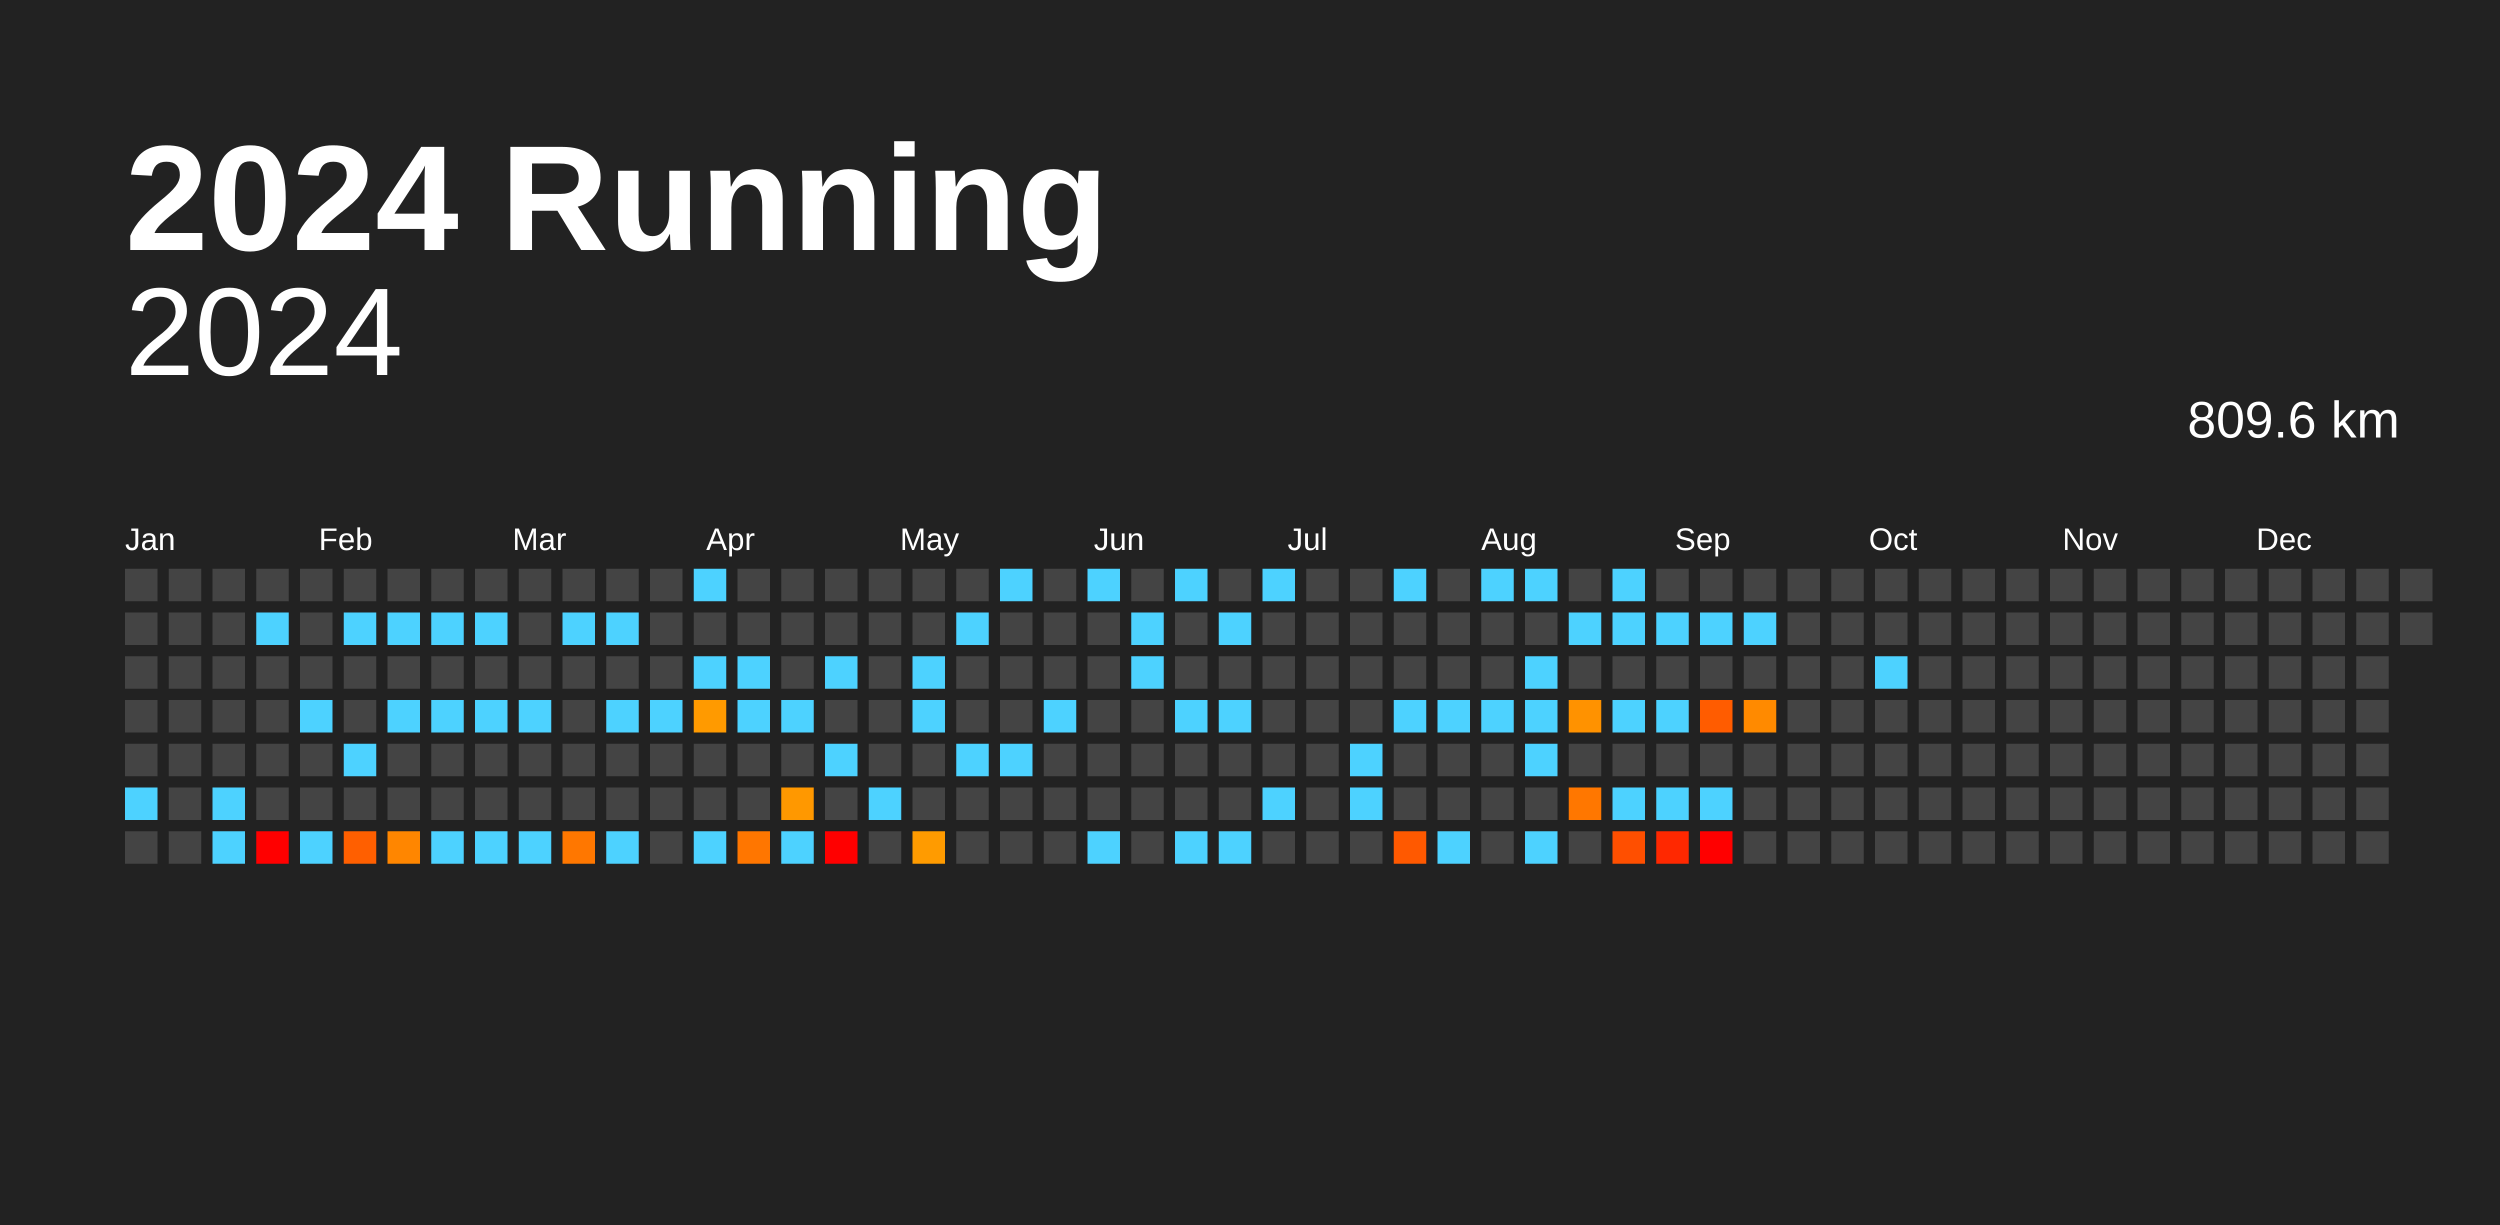
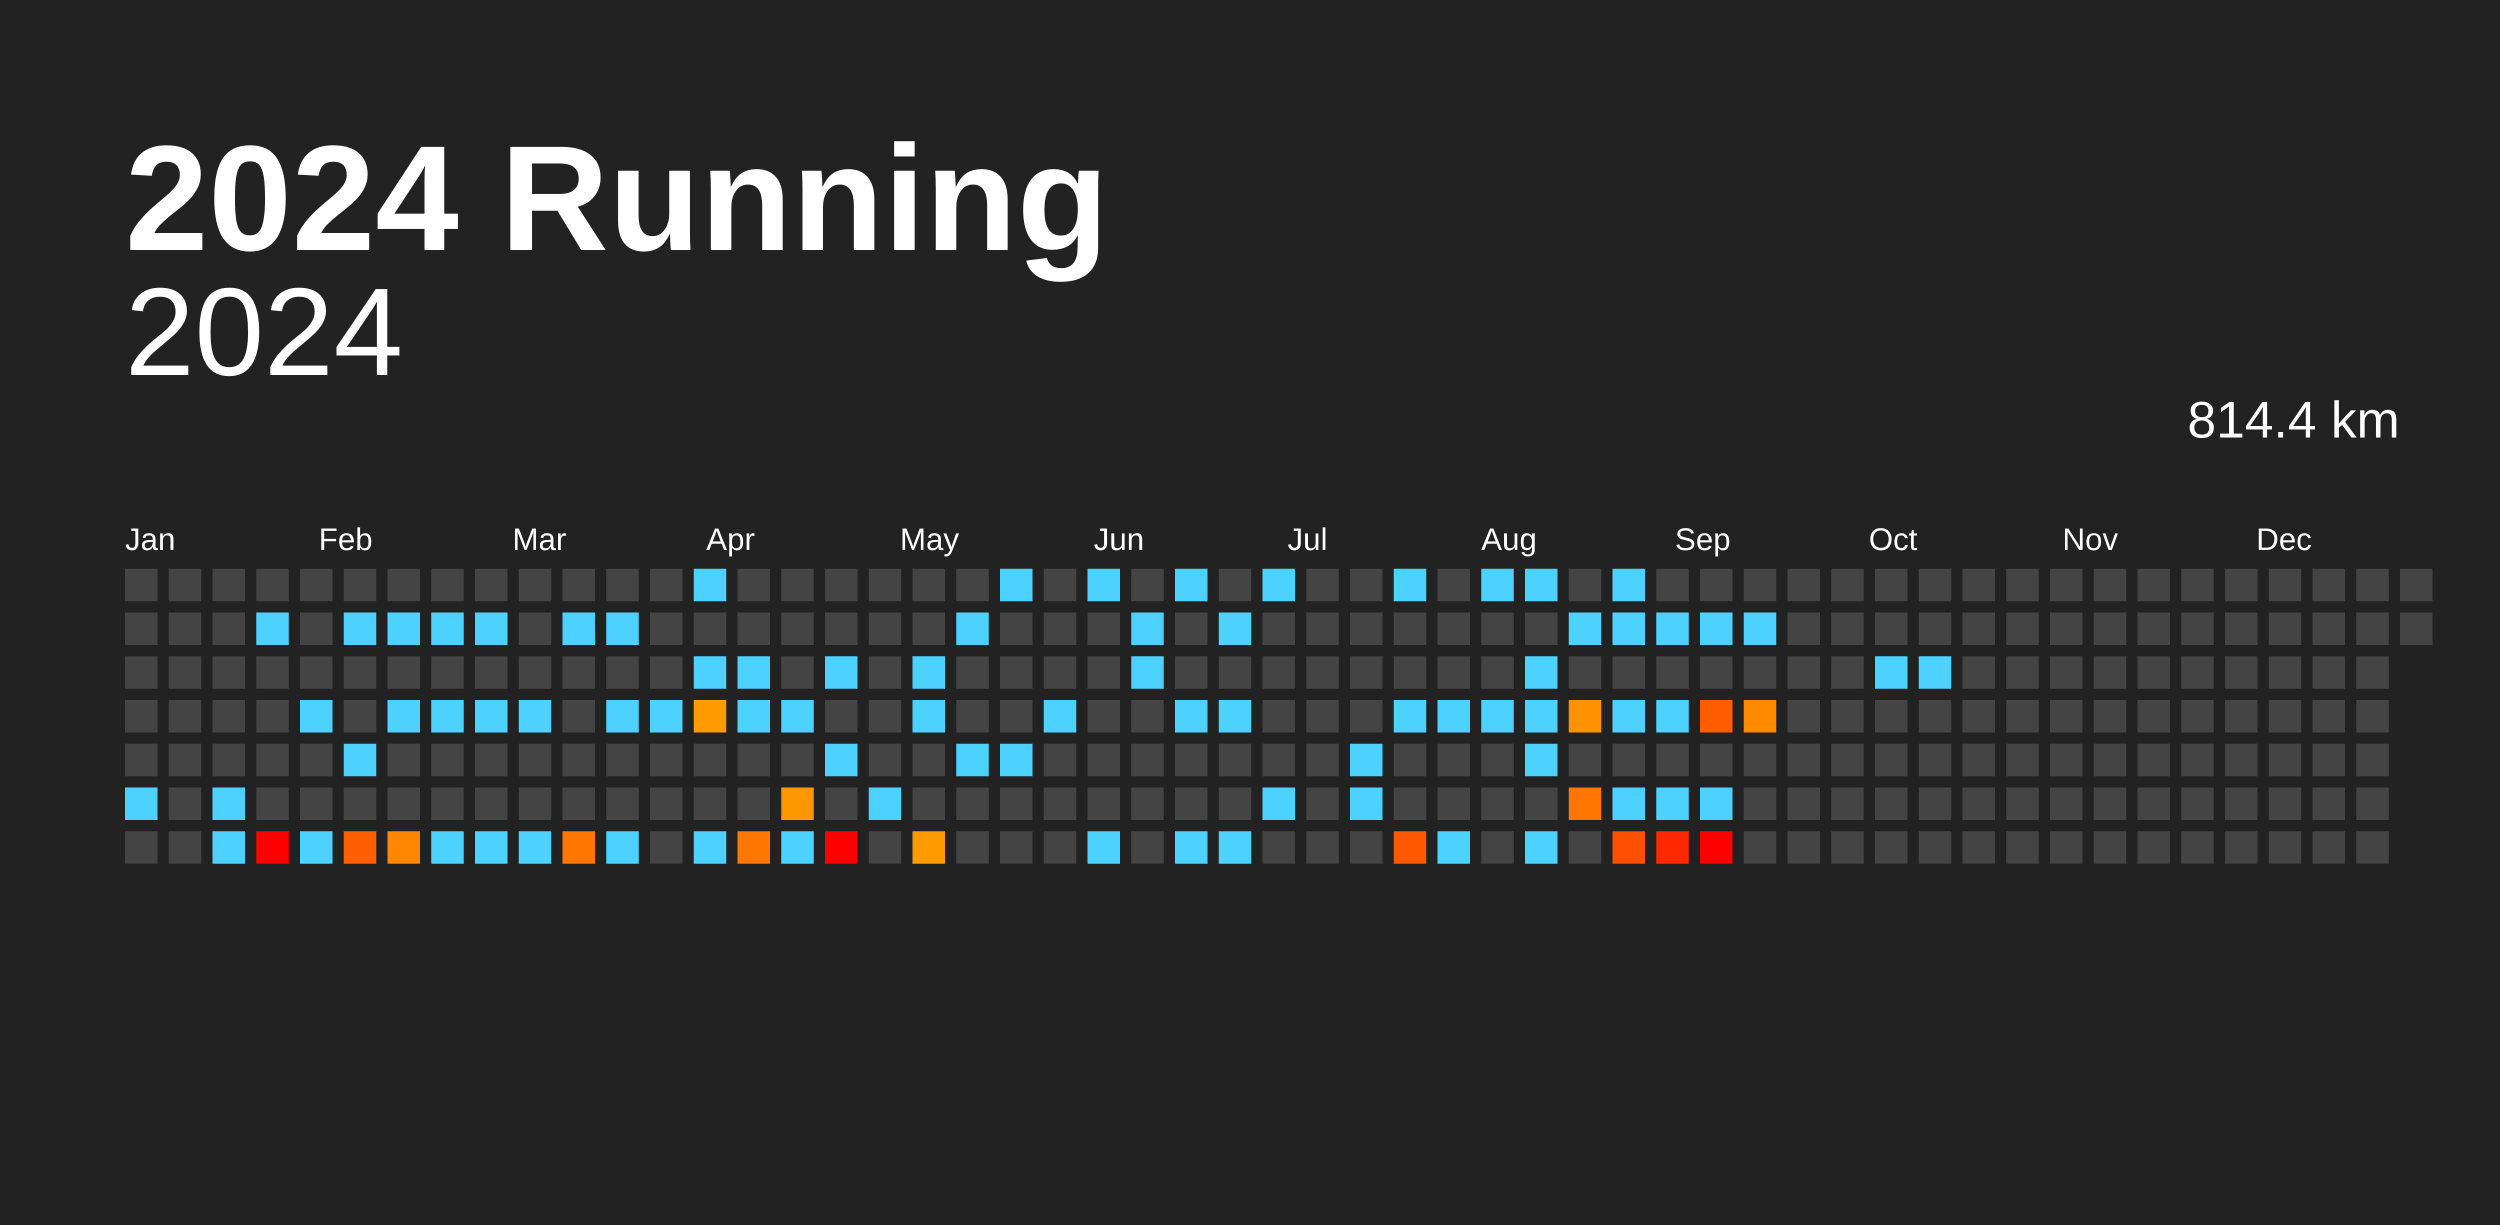
<svg xmlns="http://www.w3.org/2000/svg" baseProfile="full" height="98mm" version="1.1" viewBox="0,0,200,98" width="200mm">
  <defs />
  <rect fill="#222222" height="98" width="200" x="0" y="0" />
  <text fill="#FFFFFF" style="font-size:12px; font-family:Arial; font-weight:bold;" x="10" y="20">2024 Running</text>
  <text alignment-baseline="hanging" fill="#FFFFFF" style="font-size:10.0px; font-family:Arial;" x="10" y="30">2024</text>
-   <text alignment-baseline="hanging" fill="#FFFFFF" style="font-size:4.125px; font-family:Arial;" x="175" y="35">809.6 km</text>
+   <text alignment-baseline="hanging" fill="#FFFFFF" style="font-size:4.125px; font-family:Arial;" x="175" y="35">814.4 km</text>
  <text fill="#FFFFFF" style="font-size:2.5px; font-family:Arial" x="10.0" y="44">Jan</text>
  <text fill="#FFFFFF" style="font-size:2.5px; font-family:Arial" x="25.5" y="44">Feb</text>
  <text fill="#FFFFFF" style="font-size:2.5px; font-family:Arial" x="41.0" y="44">Mar</text>
  <text fill="#FFFFFF" style="font-size:2.5px; font-family:Arial" x="56.5" y="44">Apr</text>
  <text fill="#FFFFFF" style="font-size:2.5px; font-family:Arial" x="72.0" y="44">May</text>
  <text fill="#FFFFFF" style="font-size:2.5px; font-family:Arial" x="87.5" y="44">Jun</text>
  <text fill="#FFFFFF" style="font-size:2.5px; font-family:Arial" x="103.0" y="44">Jul</text>
  <text fill="#FFFFFF" style="font-size:2.5px; font-family:Arial" x="118.5" y="44">Aug</text>
  <text fill="#FFFFFF" style="font-size:2.5px; font-family:Arial" x="134.0" y="44">Sep</text>
  <text fill="#FFFFFF" style="font-size:2.5px; font-family:Arial" x="149.5" y="44">Oct</text>
  <text fill="#FFFFFF" style="font-size:2.5px; font-family:Arial" x="165.0" y="44">Nov</text>
  <text fill="#FFFFFF" style="font-size:2.5px; font-family:Arial" x="180.5" y="44">Dec</text>
  <rect fill="#444444" height="2.6" width="2.6" x="10.0" y="45.5" />
  <rect fill="#444444" height="2.6" width="2.6" x="10.0" y="49.0" />
  <rect fill="#444444" height="2.6" width="2.6" x="10.0" y="52.5" />
  <rect fill="#444444" height="2.6" width="2.6" x="10.0" y="56.0" />
  <rect fill="#444444" height="2.6" width="2.6" x="10.0" y="59.5" />
  <rect fill="#4dd2ff" height="2.6" width="2.6" x="10.0" y="63.0" />
  <rect fill="#444444" height="2.6" width="2.6" x="10.0" y="66.5" />
  <rect fill="#444444" height="2.6" width="2.6" x="13.5" y="45.5" />
  <rect fill="#444444" height="2.6" width="2.6" x="13.5" y="49.0" />
  <rect fill="#444444" height="2.6" width="2.6" x="13.5" y="52.5" />
  <rect fill="#444444" height="2.6" width="2.6" x="13.5" y="56.0" />
  <rect fill="#444444" height="2.6" width="2.6" x="13.5" y="59.5" />
  <rect fill="#444444" height="2.6" width="2.6" x="13.5" y="63.0" />
  <rect fill="#444444" height="2.6" width="2.6" x="13.5" y="66.5" />
  <rect fill="#444444" height="2.6" width="2.6" x="17.0" y="45.5" />
  <rect fill="#444444" height="2.6" width="2.6" x="17.0" y="49.0" />
  <rect fill="#444444" height="2.6" width="2.6" x="17.0" y="52.5" />
  <rect fill="#444444" height="2.6" width="2.6" x="17.0" y="56.0" />
  <rect fill="#444444" height="2.6" width="2.6" x="17.0" y="59.5" />
  <rect fill="#4dd2ff" height="2.6" width="2.6" x="17.0" y="63.0" />
  <rect fill="#4dd2ff" height="2.6" width="2.6" x="17.0" y="66.5" />
  <rect fill="#444444" height="2.6" width="2.6" x="20.5" y="45.5" />
  <rect fill="#4dd2ff" height="2.6" width="2.6" x="20.5" y="49.0" />
  <rect fill="#444444" height="2.6" width="2.6" x="20.5" y="52.5" />
  <rect fill="#444444" height="2.6" width="2.6" x="20.5" y="56.0" />
  <rect fill="#444444" height="2.6" width="2.6" x="20.5" y="59.5" />
  <rect fill="#444444" height="2.6" width="2.6" x="20.5" y="63.0" />
  <rect fill="red" height="2.6" width="2.6" x="20.5" y="66.5" />
  <rect fill="#444444" height="2.6" width="2.6" x="24.0" y="45.5" />
  <rect fill="#444444" height="2.6" width="2.6" x="24.0" y="49.0" />
  <rect fill="#444444" height="2.6" width="2.6" x="24.0" y="52.5" />
  <rect fill="#4dd2ff" height="2.6" width="2.6" x="24.0" y="56.0" />
  <rect fill="#444444" height="2.6" width="2.6" x="24.0" y="59.5" />
  <rect fill="#444444" height="2.6" width="2.6" x="24.0" y="63.0" />
  <rect fill="#4dd2ff" height="2.6" width="2.6" x="24.0" y="66.5" />
  <rect fill="#444444" height="2.6" width="2.6" x="27.5" y="45.5" />
  <rect fill="#4dd2ff" height="2.6" width="2.6" x="27.5" y="49.0" />
  <rect fill="#444444" height="2.6" width="2.6" x="27.5" y="52.5" />
  <rect fill="#444444" height="2.6" width="2.6" x="27.5" y="56.0" />
  <rect fill="#4dd2ff" height="2.6" width="2.6" x="27.5" y="59.5" />
  <rect fill="#444444" height="2.6" width="2.6" x="27.5" y="63.0" />
  <rect fill="#ff5f00" height="2.6" width="2.6" x="27.5" y="66.5" />
  <rect fill="#444444" height="2.6" width="2.6" x="31.0" y="45.5" />
  <rect fill="#4dd2ff" height="2.6" width="2.6" x="31.0" y="49.0" />
  <rect fill="#444444" height="2.6" width="2.6" x="31.0" y="52.5" />
  <rect fill="#4dd2ff" height="2.6" width="2.6" x="31.0" y="56.0" />
  <rect fill="#444444" height="2.6" width="2.6" x="31.0" y="59.5" />
  <rect fill="#444444" height="2.6" width="2.6" x="31.0" y="63.0" />
  <rect fill="#ff8600" height="2.6" width="2.6" x="31.0" y="66.5" />
  <rect fill="#444444" height="2.6" width="2.6" x="34.5" y="45.5" />
  <rect fill="#4dd2ff" height="2.6" width="2.6" x="34.5" y="49.0" />
  <rect fill="#444444" height="2.6" width="2.6" x="34.5" y="52.5" />
  <rect fill="#4dd2ff" height="2.6" width="2.6" x="34.5" y="56.0" />
  <rect fill="#444444" height="2.6" width="2.6" x="34.5" y="59.5" />
  <rect fill="#444444" height="2.6" width="2.6" x="34.5" y="63.0" />
  <rect fill="#4dd2ff" height="2.6" width="2.6" x="34.5" y="66.5" />
  <rect fill="#444444" height="2.6" width="2.6" x="38.0" y="45.5" />
  <rect fill="#4dd2ff" height="2.6" width="2.6" x="38.0" y="49.0" />
  <rect fill="#444444" height="2.6" width="2.6" x="38.0" y="52.5" />
  <rect fill="#4dd2ff" height="2.6" width="2.6" x="38.0" y="56.0" />
  <rect fill="#444444" height="2.6" width="2.6" x="38.0" y="59.5" />
  <rect fill="#444444" height="2.6" width="2.6" x="38.0" y="63.0" />
  <rect fill="#4dd2ff" height="2.6" width="2.6" x="38.0" y="66.5" />
  <rect fill="#444444" height="2.6" width="2.6" x="41.5" y="45.5" />
  <rect fill="#444444" height="2.6" width="2.6" x="41.5" y="49.0" />
  <rect fill="#444444" height="2.6" width="2.6" x="41.5" y="52.5" />
  <rect fill="#4dd2ff" height="2.6" width="2.6" x="41.5" y="56.0" />
  <rect fill="#444444" height="2.6" width="2.6" x="41.5" y="59.5" />
  <rect fill="#444444" height="2.6" width="2.6" x="41.5" y="63.0" />
  <rect fill="#4dd2ff" height="2.6" width="2.6" x="41.5" y="66.5" />
  <rect fill="#444444" height="2.6" width="2.6" x="45.0" y="45.5" />
  <rect fill="#4dd2ff" height="2.6" width="2.6" x="45.0" y="49.0" />
  <rect fill="#444444" height="2.6" width="2.6" x="45.0" y="52.5" />
  <rect fill="#444444" height="2.6" width="2.6" x="45.0" y="56.0" />
  <rect fill="#444444" height="2.6" width="2.6" x="45.0" y="59.5" />
  <rect fill="#444444" height="2.6" width="2.6" x="45.0" y="63.0" />
  <rect fill="#ff7700" height="2.6" width="2.6" x="45.0" y="66.5" />
  <rect fill="#444444" height="2.6" width="2.6" x="48.5" y="45.5" />
  <rect fill="#4dd2ff" height="2.6" width="2.6" x="48.5" y="49.0" />
  <rect fill="#444444" height="2.6" width="2.6" x="48.5" y="52.5" />
  <rect fill="#4dd2ff" height="2.6" width="2.6" x="48.5" y="56.0" />
  <rect fill="#444444" height="2.6" width="2.6" x="48.5" y="59.5" />
  <rect fill="#444444" height="2.6" width="2.6" x="48.5" y="63.0" />
  <rect fill="#4dd2ff" height="2.6" width="2.6" x="48.5" y="66.5" />
  <rect fill="#444444" height="2.6" width="2.6" x="52.0" y="45.5" />
  <rect fill="#444444" height="2.6" width="2.6" x="52.0" y="49.0" />
  <rect fill="#444444" height="2.6" width="2.6" x="52.0" y="52.5" />
  <rect fill="#4dd2ff" height="2.6" width="2.6" x="52.0" y="56.0" />
  <rect fill="#444444" height="2.6" width="2.6" x="52.0" y="59.5" />
  <rect fill="#444444" height="2.6" width="2.6" x="52.0" y="63.0" />
  <rect fill="#444444" height="2.6" width="2.6" x="52.0" y="66.5" />
  <rect fill="#4dd2ff" height="2.6" width="2.6" x="55.5" y="45.5" />
  <rect fill="#444444" height="2.6" width="2.6" x="55.5" y="49.0" />
  <rect fill="#4dd2ff" height="2.6" width="2.6" x="55.5" y="52.5" />
  <rect fill="#ff9a00" height="2.6" width="2.6" x="55.5" y="56.0" />
  <rect fill="#444444" height="2.6" width="2.6" x="55.5" y="59.5" />
  <rect fill="#444444" height="2.6" width="2.6" x="55.5" y="63.0" />
  <rect fill="#4dd2ff" height="2.6" width="2.6" x="55.5" y="66.5" />
  <rect fill="#444444" height="2.6" width="2.6" x="59.0" y="45.5" />
  <rect fill="#444444" height="2.6" width="2.6" x="59.0" y="49.0" />
  <rect fill="#4dd2ff" height="2.6" width="2.6" x="59.0" y="52.5" />
  <rect fill="#4dd2ff" height="2.6" width="2.6" x="59.0" y="56.0" />
  <rect fill="#444444" height="2.6" width="2.6" x="59.0" y="59.5" />
  <rect fill="#444444" height="2.6" width="2.6" x="59.0" y="63.0" />
  <rect fill="#ff7600" height="2.6" width="2.6" x="59.0" y="66.5" />
  <rect fill="#444444" height="2.6" width="2.6" x="62.5" y="45.5" />
  <rect fill="#444444" height="2.6" width="2.6" x="62.5" y="49.0" />
  <rect fill="#444444" height="2.6" width="2.6" x="62.5" y="52.5" />
  <rect fill="#4dd2ff" height="2.6" width="2.6" x="62.5" y="56.0" />
  <rect fill="#444444" height="2.6" width="2.6" x="62.5" y="59.5" />
  <rect fill="#ff9800" height="2.6" width="2.6" x="62.5" y="63.0" />
  <rect fill="#4dd2ff" height="2.6" width="2.6" x="62.5" y="66.5" />
  <rect fill="#444444" height="2.6" width="2.6" x="66.0" y="45.5" />
  <rect fill="#444444" height="2.6" width="2.6" x="66.0" y="49.0" />
  <rect fill="#4dd2ff" height="2.6" width="2.6" x="66.0" y="52.5" />
  <rect fill="#444444" height="2.6" width="2.6" x="66.0" y="56.0" />
  <rect fill="#4dd2ff" height="2.6" width="2.6" x="66.0" y="59.5" />
  <rect fill="#444444" height="2.6" width="2.6" x="66.0" y="63.0" />
  <rect fill="red" height="2.6" width="2.6" x="66.0" y="66.5" />
  <rect fill="#444444" height="2.6" width="2.6" x="69.5" y="45.5" />
  <rect fill="#444444" height="2.6" width="2.6" x="69.5" y="49.0" />
  <rect fill="#444444" height="2.6" width="2.6" x="69.5" y="52.5" />
  <rect fill="#444444" height="2.6" width="2.6" x="69.5" y="56.0" />
  <rect fill="#444444" height="2.6" width="2.6" x="69.5" y="59.5" />
  <rect fill="#4dd2ff" height="2.6" width="2.6" x="69.5" y="63.0" />
  <rect fill="#444444" height="2.6" width="2.6" x="69.5" y="66.5" />
  <rect fill="#444444" height="2.6" width="2.6" x="73.0" y="45.5" />
  <rect fill="#444444" height="2.6" width="2.6" x="73.0" y="49.0" />
  <rect fill="#4dd2ff" height="2.6" width="2.6" x="73.0" y="52.5" />
  <rect fill="#4dd2ff" height="2.6" width="2.6" x="73.0" y="56.0" />
  <rect fill="#444444" height="2.6" width="2.6" x="73.0" y="59.5" />
  <rect fill="#444444" height="2.6" width="2.6" x="73.0" y="63.0" />
  <rect fill="#ff9b00" height="2.6" width="2.6" x="73.0" y="66.5" />
  <rect fill="#444444" height="2.6" width="2.6" x="76.5" y="45.5" />
  <rect fill="#4dd2ff" height="2.6" width="2.6" x="76.5" y="49.0" />
  <rect fill="#444444" height="2.6" width="2.6" x="76.5" y="52.5" />
  <rect fill="#444444" height="2.6" width="2.6" x="76.5" y="56.0" />
  <rect fill="#4dd2ff" height="2.6" width="2.6" x="76.5" y="59.5" />
  <rect fill="#444444" height="2.6" width="2.6" x="76.5" y="63.0" />
  <rect fill="#444444" height="2.6" width="2.6" x="76.5" y="66.5" />
  <rect fill="#4dd2ff" height="2.6" width="2.6" x="80.0" y="45.5" />
  <rect fill="#444444" height="2.6" width="2.6" x="80.0" y="49.0" />
  <rect fill="#444444" height="2.6" width="2.6" x="80.0" y="52.5" />
  <rect fill="#444444" height="2.6" width="2.6" x="80.0" y="56.0" />
  <rect fill="#4dd2ff" height="2.6" width="2.6" x="80.0" y="59.5" />
  <rect fill="#444444" height="2.6" width="2.6" x="80.0" y="63.0" />
  <rect fill="#444444" height="2.6" width="2.6" x="80.0" y="66.5" />
  <rect fill="#444444" height="2.6" width="2.6" x="83.5" y="45.5" />
  <rect fill="#444444" height="2.6" width="2.6" x="83.5" y="49.0" />
  <rect fill="#444444" height="2.6" width="2.6" x="83.5" y="52.5" />
  <rect fill="#4dd2ff" height="2.6" width="2.6" x="83.5" y="56.0" />
  <rect fill="#444444" height="2.6" width="2.6" x="83.5" y="59.5" />
  <rect fill="#444444" height="2.6" width="2.6" x="83.5" y="63.0" />
  <rect fill="#444444" height="2.6" width="2.6" x="83.5" y="66.5" />
  <rect fill="#4dd2ff" height="2.6" width="2.6" x="87.0" y="45.5" />
  <rect fill="#444444" height="2.6" width="2.6" x="87.0" y="49.0" />
  <rect fill="#444444" height="2.6" width="2.6" x="87.0" y="52.5" />
  <rect fill="#444444" height="2.6" width="2.6" x="87.0" y="56.0" />
  <rect fill="#444444" height="2.6" width="2.6" x="87.0" y="59.5" />
  <rect fill="#444444" height="2.6" width="2.6" x="87.0" y="63.0" />
  <rect fill="#4dd2ff" height="2.6" width="2.6" x="87.0" y="66.5" />
  <rect fill="#444444" height="2.6" width="2.6" x="90.5" y="45.5" />
  <rect fill="#4dd2ff" height="2.6" width="2.6" x="90.5" y="49.0" />
  <rect fill="#4dd2ff" height="2.6" width="2.6" x="90.5" y="52.5" />
  <rect fill="#444444" height="2.6" width="2.6" x="90.5" y="56.0" />
  <rect fill="#444444" height="2.6" width="2.6" x="90.5" y="59.5" />
  <rect fill="#444444" height="2.6" width="2.6" x="90.5" y="63.0" />
  <rect fill="#444444" height="2.6" width="2.6" x="90.5" y="66.5" />
  <rect fill="#4dd2ff" height="2.6" width="2.6" x="94.0" y="45.5" />
  <rect fill="#444444" height="2.6" width="2.6" x="94.0" y="49.0" />
  <rect fill="#444444" height="2.6" width="2.6" x="94.0" y="52.5" />
  <rect fill="#4dd2ff" height="2.6" width="2.6" x="94.0" y="56.0" />
  <rect fill="#444444" height="2.6" width="2.6" x="94.0" y="59.5" />
  <rect fill="#444444" height="2.6" width="2.6" x="94.0" y="63.0" />
  <rect fill="#4dd2ff" height="2.6" width="2.6" x="94.0" y="66.5" />
  <rect fill="#444444" height="2.6" width="2.6" x="97.5" y="45.5" />
  <rect fill="#4dd2ff" height="2.6" width="2.6" x="97.5" y="49.0" />
  <rect fill="#444444" height="2.6" width="2.6" x="97.5" y="52.5" />
  <rect fill="#4dd2ff" height="2.6" width="2.6" x="97.5" y="56.0" />
  <rect fill="#444444" height="2.6" width="2.6" x="97.5" y="59.5" />
  <rect fill="#444444" height="2.6" width="2.6" x="97.5" y="63.0" />
  <rect fill="#4dd2ff" height="2.6" width="2.6" x="97.5" y="66.5" />
  <rect fill="#4dd2ff" height="2.6" width="2.6" x="101.0" y="45.5" />
  <rect fill="#444444" height="2.6" width="2.6" x="101.0" y="49.0" />
  <rect fill="#444444" height="2.6" width="2.6" x="101.0" y="52.5" />
  <rect fill="#444444" height="2.6" width="2.6" x="101.0" y="56.0" />
  <rect fill="#444444" height="2.6" width="2.6" x="101.0" y="59.5" />
  <rect fill="#4dd2ff" height="2.6" width="2.6" x="101.0" y="63.0" />
  <rect fill="#444444" height="2.6" width="2.6" x="101.0" y="66.5" />
  <rect fill="#444444" height="2.6" width="2.6" x="104.5" y="45.5" />
  <rect fill="#444444" height="2.6" width="2.6" x="104.5" y="49.0" />
  <rect fill="#444444" height="2.6" width="2.6" x="104.5" y="52.5" />
  <rect fill="#444444" height="2.6" width="2.6" x="104.5" y="56.0" />
  <rect fill="#444444" height="2.6" width="2.6" x="104.5" y="59.5" />
  <rect fill="#444444" height="2.6" width="2.6" x="104.5" y="63.0" />
  <rect fill="#444444" height="2.6" width="2.6" x="104.5" y="66.5" />
  <rect fill="#444444" height="2.6" width="2.6" x="108.0" y="45.5" />
  <rect fill="#444444" height="2.6" width="2.6" x="108.0" y="49.0" />
  <rect fill="#444444" height="2.6" width="2.6" x="108.0" y="52.5" />
  <rect fill="#444444" height="2.6" width="2.6" x="108.0" y="56.0" />
  <rect fill="#4dd2ff" height="2.6" width="2.6" x="108.0" y="59.5" />
  <rect fill="#4dd2ff" height="2.6" width="2.6" x="108.0" y="63.0" />
  <rect fill="#444444" height="2.6" width="2.6" x="108.0" y="66.5" />
  <rect fill="#4dd2ff" height="2.6" width="2.6" x="111.5" y="45.5" />
  <rect fill="#444444" height="2.6" width="2.6" x="111.5" y="49.0" />
  <rect fill="#444444" height="2.6" width="2.6" x="111.5" y="52.5" />
  <rect fill="#4dd2ff" height="2.6" width="2.6" x="111.5" y="56.0" />
  <rect fill="#444444" height="2.6" width="2.6" x="111.5" y="59.5" />
  <rect fill="#444444" height="2.6" width="2.6" x="111.5" y="63.0" />
  <rect fill="#ff5900" height="2.6" width="2.6" x="111.5" y="66.5" />
  <rect fill="#444444" height="2.6" width="2.6" x="115.0" y="45.5" />
  <rect fill="#444444" height="2.6" width="2.6" x="115.0" y="49.0" />
  <rect fill="#444444" height="2.6" width="2.6" x="115.0" y="52.5" />
  <rect fill="#4dd2ff" height="2.6" width="2.6" x="115.0" y="56.0" />
  <rect fill="#444444" height="2.6" width="2.6" x="115.0" y="59.5" />
  <rect fill="#444444" height="2.6" width="2.6" x="115.0" y="63.0" />
  <rect fill="#4dd2ff" height="2.6" width="2.6" x="115.0" y="66.5" />
  <rect fill="#4dd2ff" height="2.6" width="2.6" x="118.5" y="45.5" />
  <rect fill="#444444" height="2.6" width="2.6" x="118.5" y="49.0" />
  <rect fill="#444444" height="2.6" width="2.6" x="118.5" y="52.5" />
  <rect fill="#4dd2ff" height="2.6" width="2.6" x="118.5" y="56.0" />
  <rect fill="#444444" height="2.6" width="2.6" x="118.5" y="59.5" />
  <rect fill="#444444" height="2.6" width="2.6" x="118.5" y="63.0" />
  <rect fill="#444444" height="2.6" width="2.6" x="118.5" y="66.5" />
  <rect fill="#4dd2ff" height="2.6" width="2.6" x="122.0" y="45.5" />
  <rect fill="#444444" height="2.6" width="2.6" x="122.0" y="49.0" />
  <rect fill="#4dd2ff" height="2.6" width="2.6" x="122.0" y="52.5" />
  <rect fill="#4dd2ff" height="2.6" width="2.6" x="122.0" y="56.0" />
  <rect fill="#4dd2ff" height="2.6" width="2.6" x="122.0" y="59.5" />
  <rect fill="#444444" height="2.6" width="2.6" x="122.0" y="63.0" />
  <rect fill="#4dd2ff" height="2.6" width="2.6" x="122.0" y="66.5" />
  <rect fill="#444444" height="2.6" width="2.6" x="125.5" y="45.5" />
  <rect fill="#4dd2ff" height="2.6" width="2.6" x="125.5" y="49.0" />
  <rect fill="#444444" height="2.6" width="2.6" x="125.5" y="52.5" />
  <rect fill="#ff9200" height="2.6" width="2.6" x="125.5" y="56.0" />
  <rect fill="#444444" height="2.6" width="2.6" x="125.5" y="59.5" />
  <rect fill="#ff7700" height="2.6" width="2.6" x="125.5" y="63.0" />
  <rect fill="#444444" height="2.6" width="2.6" x="125.5" y="66.5" />
  <rect fill="#4dd2ff" height="2.6" width="2.6" x="129.0" y="45.5" />
  <rect fill="#4dd2ff" height="2.6" width="2.6" x="129.0" y="49.0" />
  <rect fill="#444444" height="2.6" width="2.6" x="129.0" y="52.5" />
  <rect fill="#4dd2ff" height="2.6" width="2.6" x="129.0" y="56.0" />
  <rect fill="#444444" height="2.6" width="2.6" x="129.0" y="59.5" />
  <rect fill="#4dd2ff" height="2.6" width="2.6" x="129.0" y="63.0" />
  <rect fill="#ff4f00" height="2.6" width="2.6" x="129.0" y="66.5" />
  <rect fill="#444444" height="2.6" width="2.6" x="132.5" y="45.5" />
  <rect fill="#4dd2ff" height="2.6" width="2.6" x="132.5" y="49.0" />
  <rect fill="#444444" height="2.6" width="2.6" x="132.5" y="52.5" />
  <rect fill="#4dd2ff" height="2.6" width="2.6" x="132.5" y="56.0" />
  <rect fill="#444444" height="2.6" width="2.6" x="132.5" y="59.5" />
  <rect fill="#4dd2ff" height="2.6" width="2.6" x="132.5" y="63.0" />
  <rect fill="#ff2800" height="2.6" width="2.6" x="132.5" y="66.5" />
  <rect fill="#444444" height="2.6" width="2.6" x="136.0" y="45.5" />
  <rect fill="#4dd2ff" height="2.6" width="2.6" x="136.0" y="49.0" />
  <rect fill="#444444" height="2.6" width="2.6" x="136.0" y="52.5" />
  <rect fill="#ff5c00" height="2.6" width="2.6" x="136.0" y="56.0" />
  <rect fill="#444444" height="2.6" width="2.6" x="136.0" y="59.5" />
  <rect fill="#4dd2ff" height="2.6" width="2.6" x="136.0" y="63.0" />
  <rect fill="red" height="2.6" width="2.6" x="136.0" y="66.5" />
  <rect fill="#444444" height="2.6" width="2.6" x="139.5" y="45.5" />
  <rect fill="#4dd2ff" height="2.6" width="2.6" x="139.5" y="49.0" />
  <rect fill="#444444" height="2.6" width="2.6" x="139.5" y="52.5" />
  <rect fill="#ff8a00" height="2.6" width="2.6" x="139.5" y="56.0" />
  <rect fill="#444444" height="2.6" width="2.6" x="139.5" y="59.5" />
  <rect fill="#444444" height="2.6" width="2.6" x="139.5" y="63.0" />
  <rect fill="#444444" height="2.6" width="2.6" x="139.5" y="66.5" />
  <rect fill="#444444" height="2.6" width="2.6" x="143.0" y="45.5" />
  <rect fill="#444444" height="2.6" width="2.6" x="143.0" y="49.0" />
  <rect fill="#444444" height="2.6" width="2.6" x="143.0" y="52.5" />
  <rect fill="#444444" height="2.6" width="2.6" x="143.0" y="56.0" />
  <rect fill="#444444" height="2.6" width="2.6" x="143.0" y="59.5" />
  <rect fill="#444444" height="2.6" width="2.6" x="143.0" y="63.0" />
  <rect fill="#444444" height="2.6" width="2.6" x="143.0" y="66.5" />
  <rect fill="#444444" height="2.6" width="2.6" x="146.5" y="45.5" />
  <rect fill="#444444" height="2.6" width="2.6" x="146.5" y="49.0" />
  <rect fill="#444444" height="2.6" width="2.6" x="146.5" y="52.5" />
  <rect fill="#444444" height="2.6" width="2.6" x="146.5" y="56.0" />
  <rect fill="#444444" height="2.6" width="2.6" x="146.5" y="59.5" />
  <rect fill="#444444" height="2.6" width="2.6" x="146.5" y="63.0" />
  <rect fill="#444444" height="2.6" width="2.6" x="146.5" y="66.5" />
  <rect fill="#444444" height="2.6" width="2.6" x="150.0" y="45.5" />
  <rect fill="#444444" height="2.6" width="2.6" x="150.0" y="49.0" />
  <rect fill="#4dd2ff" height="2.6" width="2.6" x="150.0" y="52.5" />
  <rect fill="#444444" height="2.6" width="2.6" x="150.0" y="56.0" />
  <rect fill="#444444" height="2.6" width="2.6" x="150.0" y="59.5" />
  <rect fill="#444444" height="2.6" width="2.6" x="150.0" y="63.0" />
  <rect fill="#444444" height="2.6" width="2.6" x="150.0" y="66.5" />
  <rect fill="#444444" height="2.6" width="2.6" x="153.5" y="45.5" />
  <rect fill="#444444" height="2.6" width="2.6" x="153.5" y="49.0" />
-   <rect fill="#444444" height="2.6" width="2.6" x="153.5" y="52.5" />
+   <rect fill="#4dd2ff" height="2.6" width="2.6" x="153.5" y="52.5" />
  <rect fill="#444444" height="2.6" width="2.6" x="153.5" y="56.0" />
  <rect fill="#444444" height="2.6" width="2.6" x="153.5" y="59.5" />
  <rect fill="#444444" height="2.6" width="2.6" x="153.5" y="63.0" />
  <rect fill="#444444" height="2.6" width="2.6" x="153.5" y="66.5" />
  <rect fill="#444444" height="2.6" width="2.6" x="157.0" y="45.5" />
  <rect fill="#444444" height="2.6" width="2.6" x="157.0" y="49.0" />
  <rect fill="#444444" height="2.6" width="2.6" x="157.0" y="52.5" />
  <rect fill="#444444" height="2.6" width="2.6" x="157.0" y="56.0" />
  <rect fill="#444444" height="2.6" width="2.6" x="157.0" y="59.5" />
  <rect fill="#444444" height="2.6" width="2.6" x="157.0" y="63.0" />
  <rect fill="#444444" height="2.6" width="2.6" x="157.0" y="66.5" />
  <rect fill="#444444" height="2.6" width="2.6" x="160.5" y="45.5" />
  <rect fill="#444444" height="2.6" width="2.6" x="160.5" y="49.0" />
  <rect fill="#444444" height="2.6" width="2.6" x="160.5" y="52.5" />
  <rect fill="#444444" height="2.6" width="2.6" x="160.5" y="56.0" />
  <rect fill="#444444" height="2.6" width="2.6" x="160.5" y="59.5" />
  <rect fill="#444444" height="2.6" width="2.6" x="160.5" y="63.0" />
  <rect fill="#444444" height="2.6" width="2.6" x="160.5" y="66.5" />
  <rect fill="#444444" height="2.6" width="2.6" x="164.0" y="45.5" />
  <rect fill="#444444" height="2.6" width="2.6" x="164.0" y="49.0" />
  <rect fill="#444444" height="2.6" width="2.6" x="164.0" y="52.5" />
  <rect fill="#444444" height="2.6" width="2.6" x="164.0" y="56.0" />
  <rect fill="#444444" height="2.6" width="2.6" x="164.0" y="59.5" />
  <rect fill="#444444" height="2.6" width="2.6" x="164.0" y="63.0" />
  <rect fill="#444444" height="2.6" width="2.6" x="164.0" y="66.5" />
  <rect fill="#444444" height="2.6" width="2.6" x="167.5" y="45.5" />
  <rect fill="#444444" height="2.6" width="2.6" x="167.5" y="49.0" />
  <rect fill="#444444" height="2.6" width="2.6" x="167.5" y="52.5" />
  <rect fill="#444444" height="2.6" width="2.6" x="167.5" y="56.0" />
  <rect fill="#444444" height="2.6" width="2.6" x="167.5" y="59.5" />
  <rect fill="#444444" height="2.6" width="2.6" x="167.5" y="63.0" />
  <rect fill="#444444" height="2.6" width="2.6" x="167.5" y="66.5" />
  <rect fill="#444444" height="2.6" width="2.6" x="171.0" y="45.5" />
  <rect fill="#444444" height="2.6" width="2.6" x="171.0" y="49.0" />
  <rect fill="#444444" height="2.6" width="2.6" x="171.0" y="52.5" />
  <rect fill="#444444" height="2.6" width="2.6" x="171.0" y="56.0" />
  <rect fill="#444444" height="2.6" width="2.6" x="171.0" y="59.5" />
  <rect fill="#444444" height="2.6" width="2.6" x="171.0" y="63.0" />
  <rect fill="#444444" height="2.6" width="2.6" x="171.0" y="66.5" />
  <rect fill="#444444" height="2.6" width="2.6" x="174.5" y="45.5" />
  <rect fill="#444444" height="2.6" width="2.6" x="174.5" y="49.0" />
  <rect fill="#444444" height="2.6" width="2.6" x="174.5" y="52.5" />
  <rect fill="#444444" height="2.6" width="2.6" x="174.5" y="56.0" />
  <rect fill="#444444" height="2.6" width="2.6" x="174.5" y="59.5" />
  <rect fill="#444444" height="2.6" width="2.6" x="174.5" y="63.0" />
  <rect fill="#444444" height="2.6" width="2.6" x="174.5" y="66.5" />
  <rect fill="#444444" height="2.6" width="2.6" x="178.0" y="45.5" />
  <rect fill="#444444" height="2.6" width="2.6" x="178.0" y="49.0" />
  <rect fill="#444444" height="2.6" width="2.6" x="178.0" y="52.5" />
  <rect fill="#444444" height="2.6" width="2.6" x="178.0" y="56.0" />
  <rect fill="#444444" height="2.6" width="2.6" x="178.0" y="59.5" />
  <rect fill="#444444" height="2.6" width="2.6" x="178.0" y="63.0" />
  <rect fill="#444444" height="2.6" width="2.6" x="178.0" y="66.5" />
  <rect fill="#444444" height="2.6" width="2.6" x="181.5" y="45.5" />
  <rect fill="#444444" height="2.6" width="2.6" x="181.5" y="49.0" />
  <rect fill="#444444" height="2.6" width="2.6" x="181.5" y="52.5" />
  <rect fill="#444444" height="2.6" width="2.6" x="181.5" y="56.0" />
  <rect fill="#444444" height="2.6" width="2.6" x="181.5" y="59.5" />
  <rect fill="#444444" height="2.6" width="2.6" x="181.5" y="63.0" />
  <rect fill="#444444" height="2.6" width="2.6" x="181.5" y="66.5" />
  <rect fill="#444444" height="2.6" width="2.6" x="185.0" y="45.5" />
  <rect fill="#444444" height="2.6" width="2.6" x="185.0" y="49.0" />
  <rect fill="#444444" height="2.6" width="2.6" x="185.0" y="52.5" />
  <rect fill="#444444" height="2.6" width="2.6" x="185.0" y="56.0" />
  <rect fill="#444444" height="2.6" width="2.6" x="185.0" y="59.5" />
  <rect fill="#444444" height="2.6" width="2.6" x="185.0" y="63.0" />
  <rect fill="#444444" height="2.6" width="2.6" x="185.0" y="66.5" />
  <rect fill="#444444" height="2.6" width="2.6" x="188.5" y="45.5" />
  <rect fill="#444444" height="2.6" width="2.6" x="188.5" y="49.0" />
  <rect fill="#444444" height="2.6" width="2.6" x="188.5" y="52.5" />
  <rect fill="#444444" height="2.6" width="2.6" x="188.5" y="56.0" />
  <rect fill="#444444" height="2.6" width="2.6" x="188.5" y="59.5" />
  <rect fill="#444444" height="2.6" width="2.6" x="188.5" y="63.0" />
  <rect fill="#444444" height="2.6" width="2.6" x="188.5" y="66.5" />
  <rect fill="#444444" height="2.6" width="2.6" x="192.0" y="45.5" />
  <rect fill="#444444" height="2.6" width="2.6" x="192.0" y="49.0" />
</svg>
